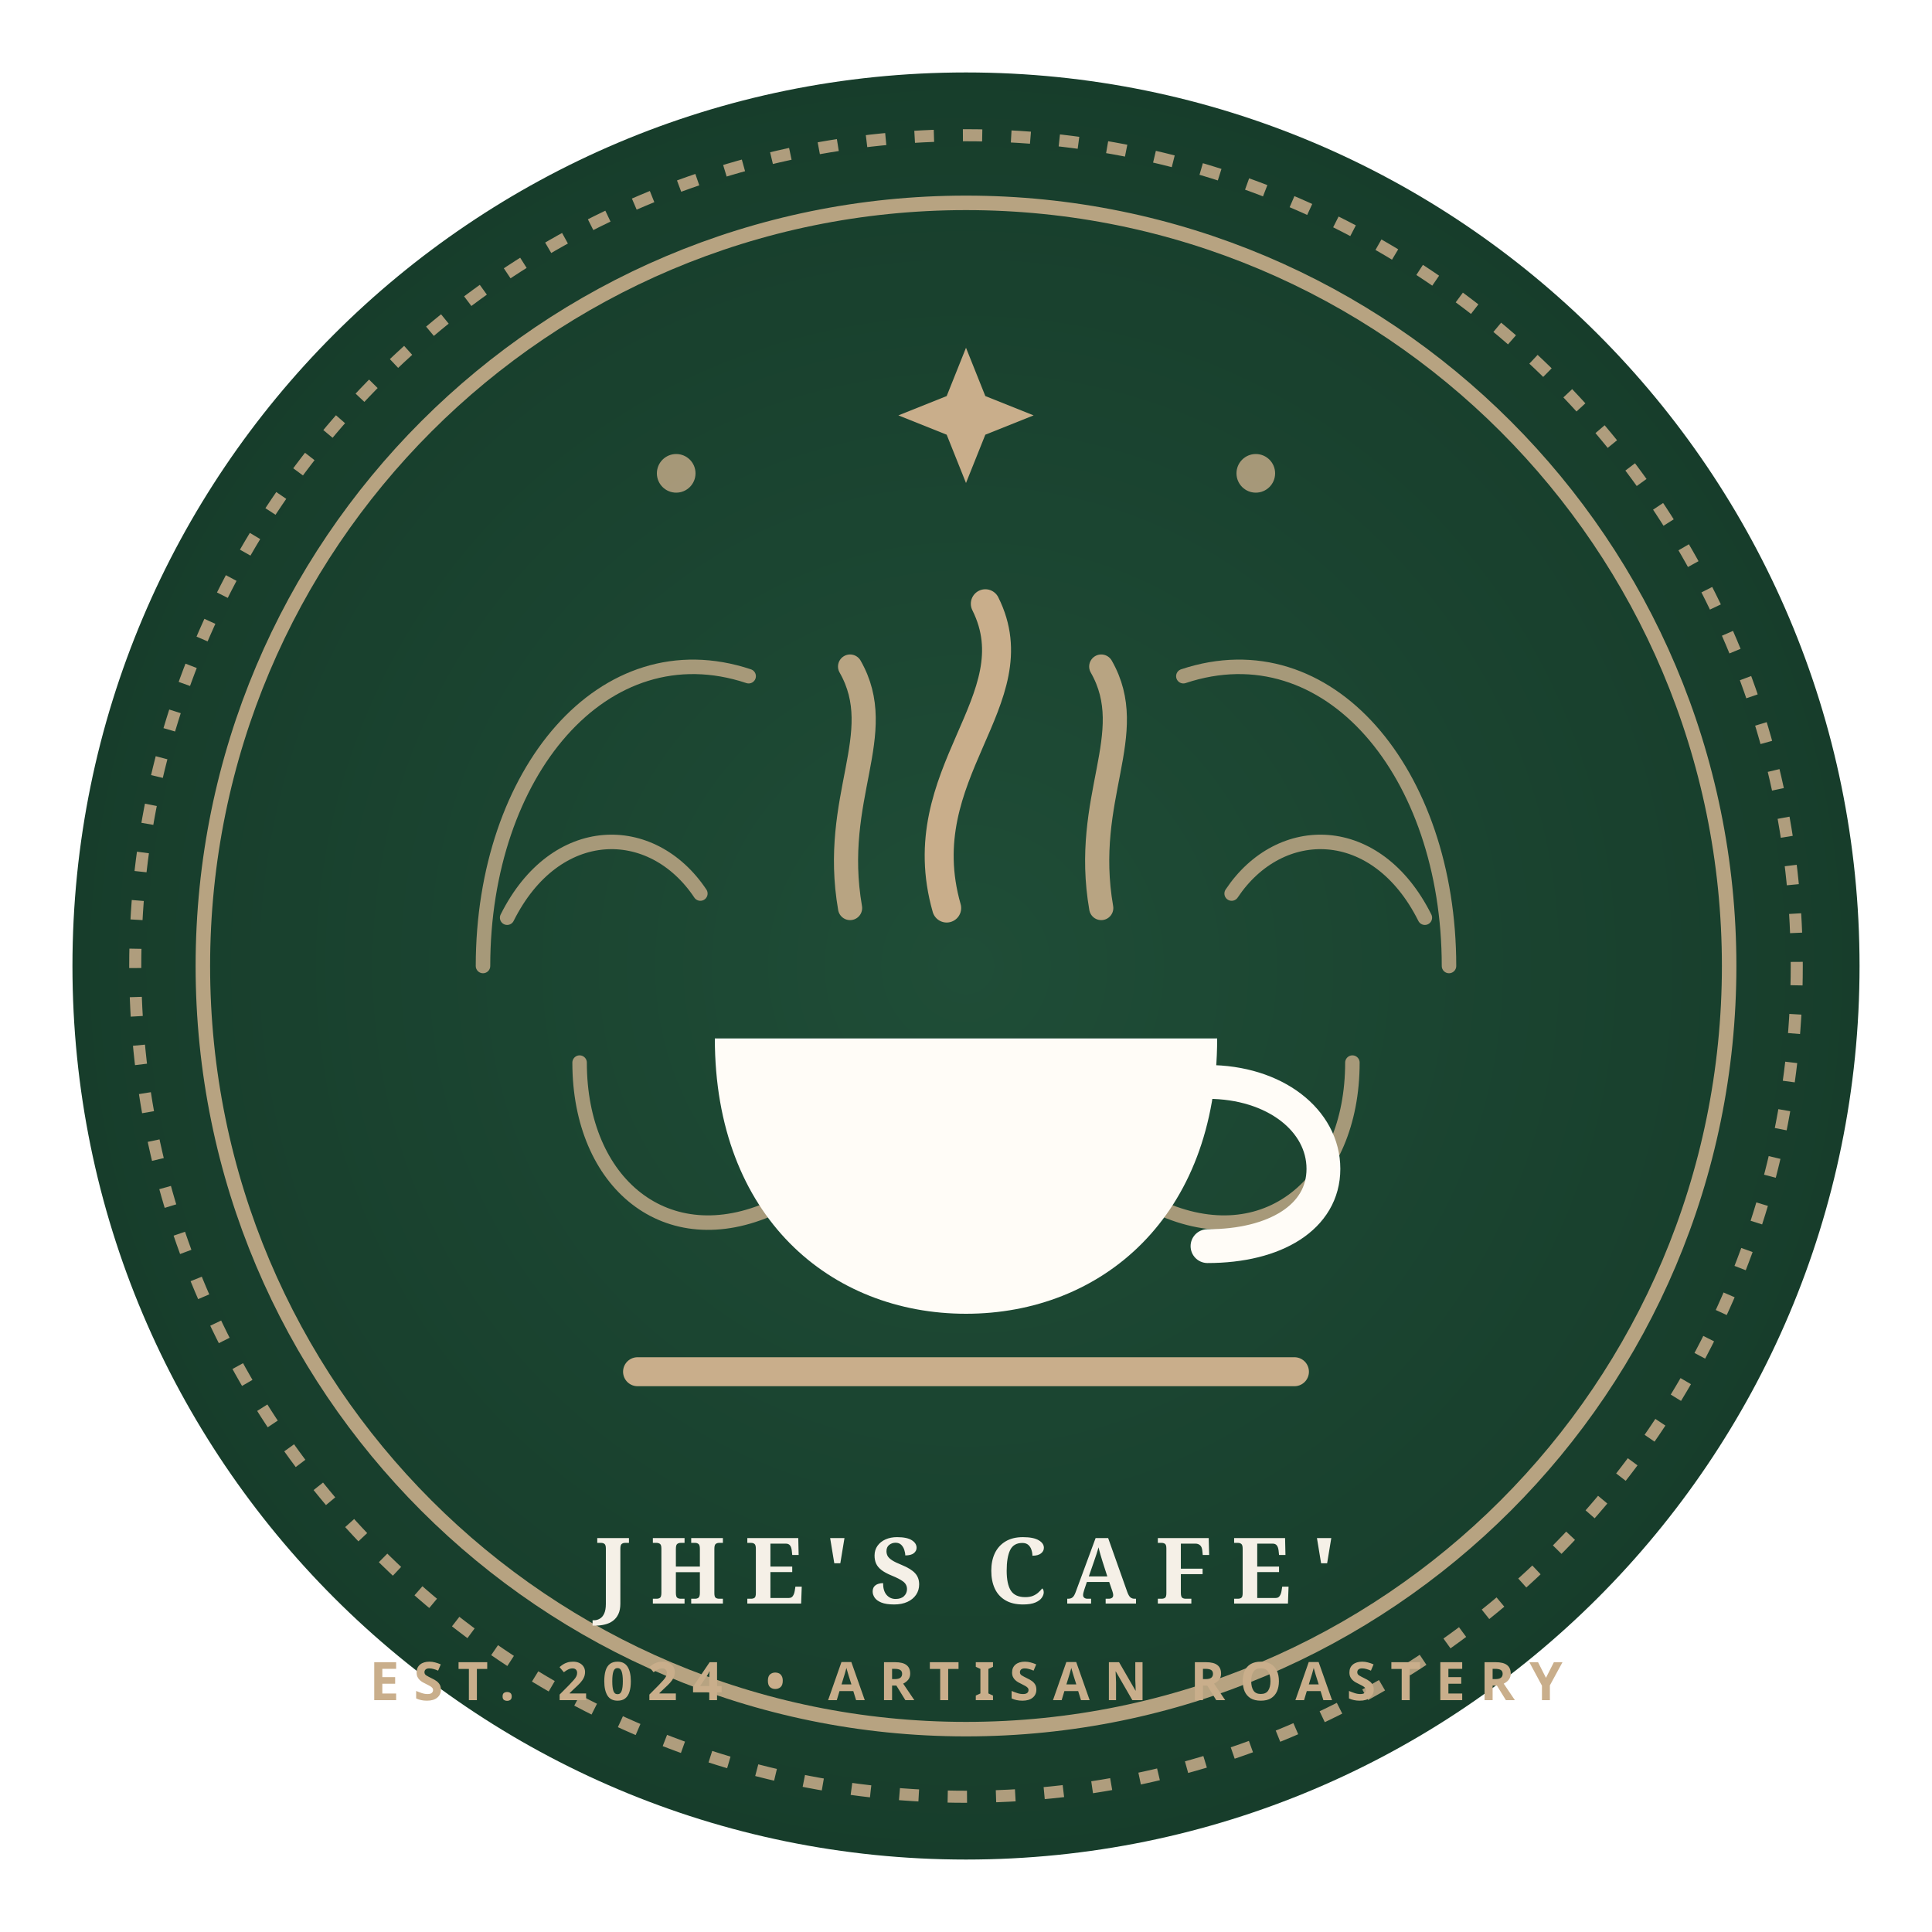
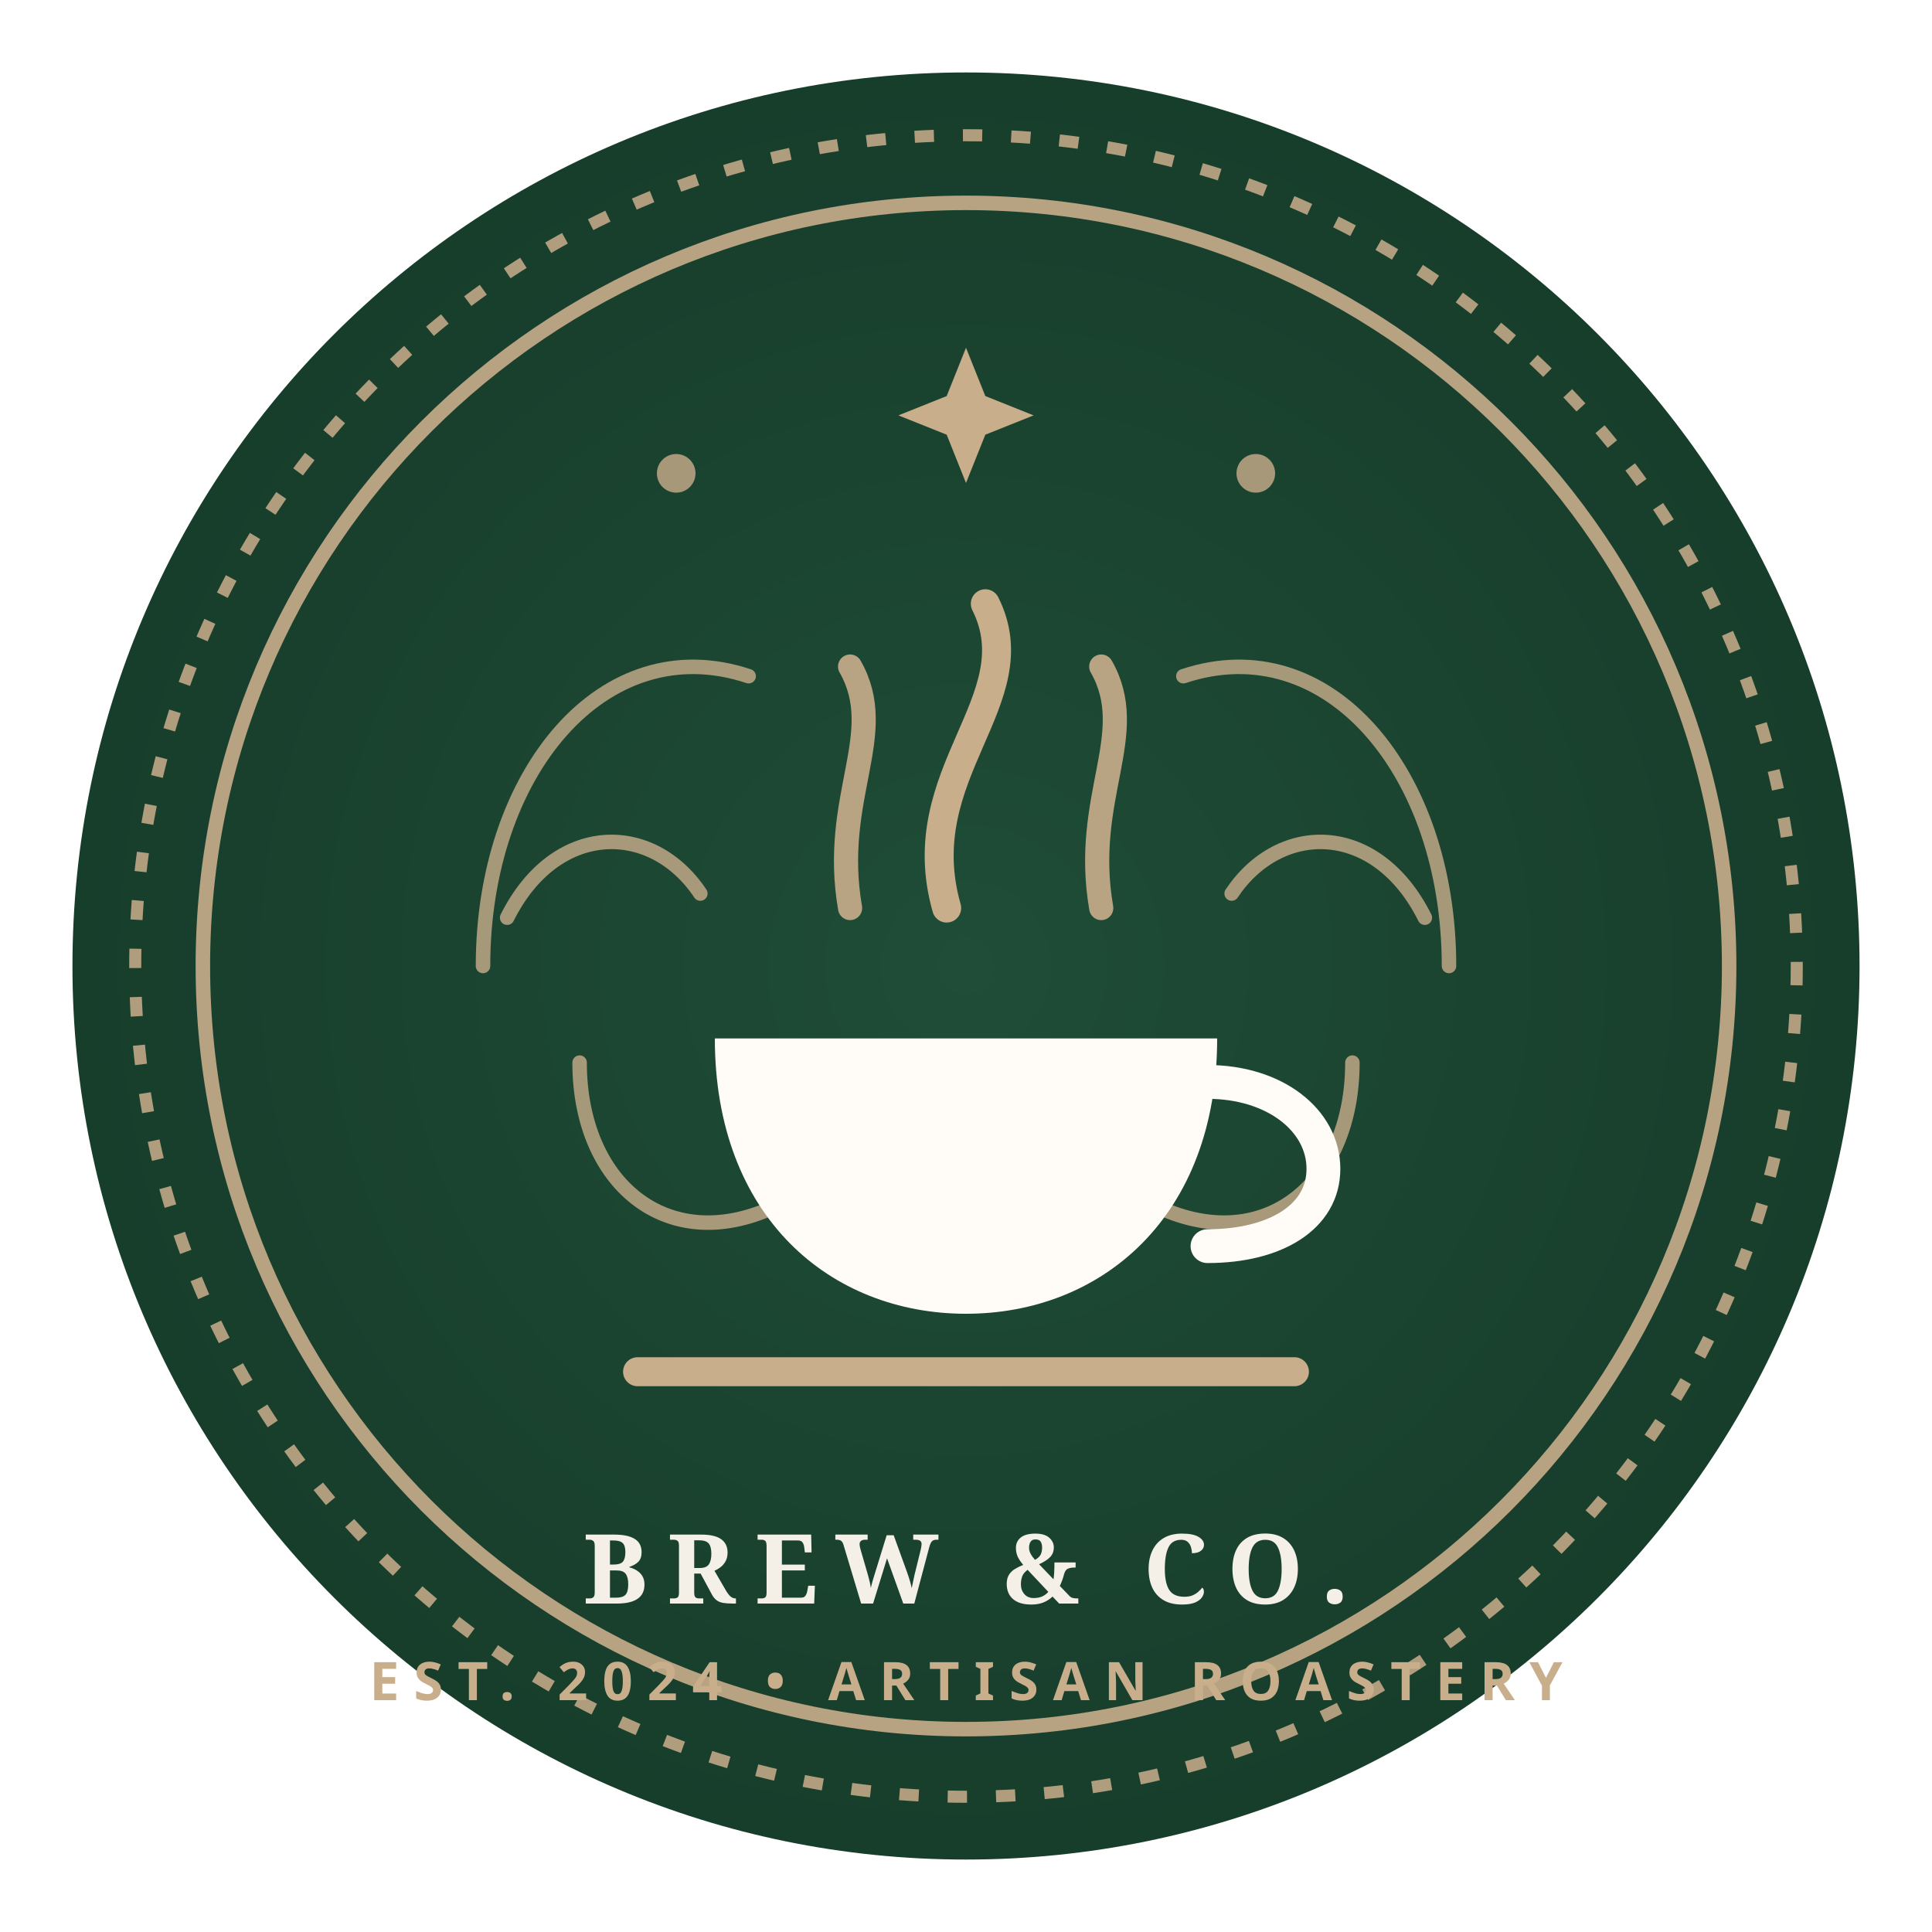
<svg xmlns="http://www.w3.org/2000/svg" width="400" height="400" viewBox="0 0 400 400" fill="none">
  <defs>
    <radialGradient id="sealGlow" cx="50%" cy="50%" r="50%">
      <stop offset="0%" stop-color="#1F4D37" />
      <stop offset="100%" stop-color="#173D2B" />
    </radialGradient>
  </defs>
  <circle cx="200" cy="200" r="185" fill="url(#sealGlow)" />
  <circle cx="200" cy="200" r="172" stroke="#C9AE8B" stroke-width="2.5" stroke-dasharray="4 6" opacity="0.85" />
  <circle cx="200" cy="200" r="158" stroke="#C9AE8B" stroke-width="3" opacity="0.9" />
  <path d="M100 200C100 160 125 130 155 140M105 190C115 170 135 170 145 185M120 220C120 245 138 260 160 250" stroke="#C9AE8B" stroke-width="3" stroke-linecap="round" opacity="0.8" />
  <path d="M300 200C300 160 275 130 245 140M295 190C285 170 265 170 255 185M280 220C280 245 262 260 240 250" stroke="#C9AE8B" stroke-width="3" stroke-linecap="round" opacity="0.8" />
  <path d="M148 215C148 252 172 272 200 272C228 272 252 252 252 215H148Z" fill="#FFFCF7" />
  <path d="M250 224C264 224 274 232 274 242C274 252 264 258 250 258" stroke="#FFFCF7" stroke-width="7" stroke-linecap="round" />
  <path d="M132 284C178 284 222 284 268 284" stroke="#C9AE8B" stroke-width="6" stroke-linecap="round" />
  <path d="M204 125C214 145 188 160 196 188" stroke="#C9AE8B" stroke-width="6" stroke-linecap="round" />
  <path d="M176 138C184 152 172 165 176 188" stroke="#C9AE8B" stroke-width="5" stroke-linecap="round" opacity="0.9" />
  <path d="M228 138C236 152 224 165 228 188" stroke="#C9AE8B" stroke-width="5" stroke-linecap="round" opacity="0.9" />
  <polygon points="200,72 204,82 214,86 204,90 200,100 196,90 186,86 196,82" fill="#C9AE8B" />
  <circle cx="140" cy="98" r="4" fill="#C9AE8B" opacity="0.8" />
  <circle cx="260" cy="98" r="4" fill="#C9AE8B" opacity="0.8" />
-   <text x="200" y="332" text-anchor="middle" font-family="'Lora', Georgia, serif" font-size="19" font-weight="700" fill="#F5F0E7" letter-spacing="4">
-     JHE'S CAFE'
+   <text x="200" y="332" text-anchor="middle" font-family="'Lora', Georgia, serif" font-size="20" font-weight="700" fill="#F5F0E7" letter-spacing="4">
+     BREW &amp; CO.
  </text>
  <text x="200" y="352" text-anchor="middle" font-family="'Montserrat', sans-serif" font-size="11" font-weight="600" fill="#C9AE8B" letter-spacing="3">
    EST. 2024 • ARTISAN ROASTERY
  </text>
</svg>
